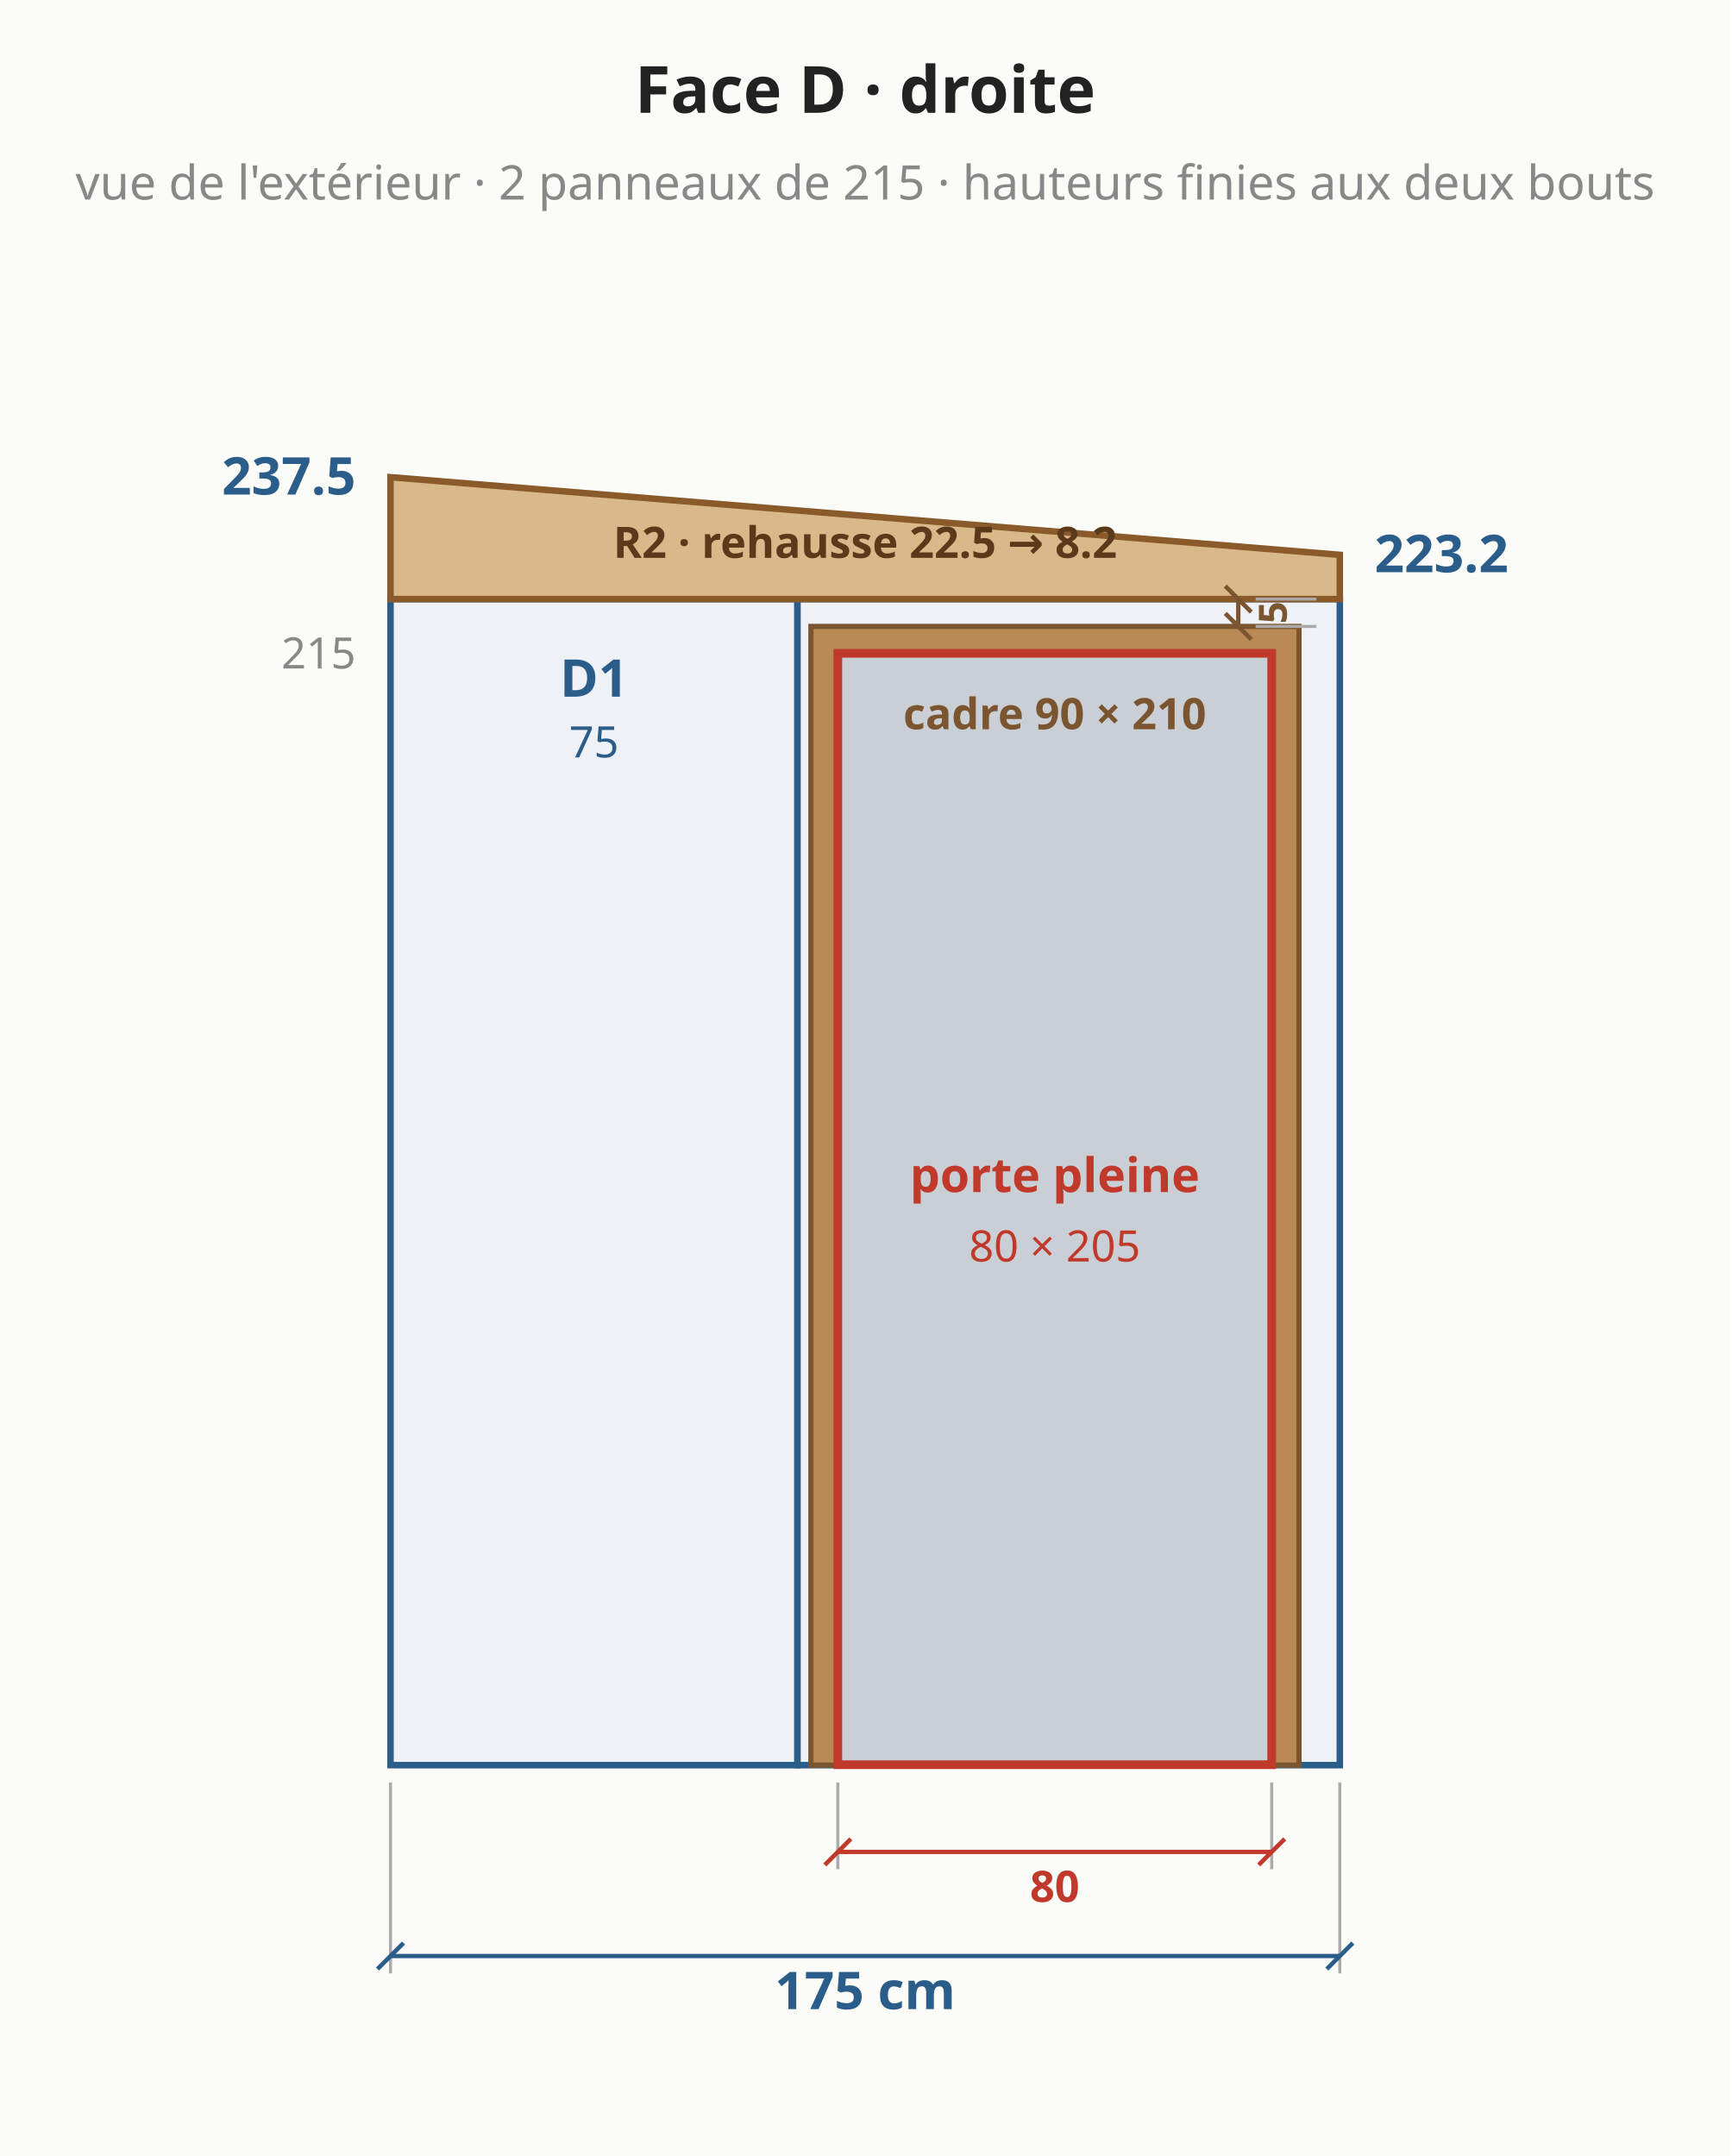
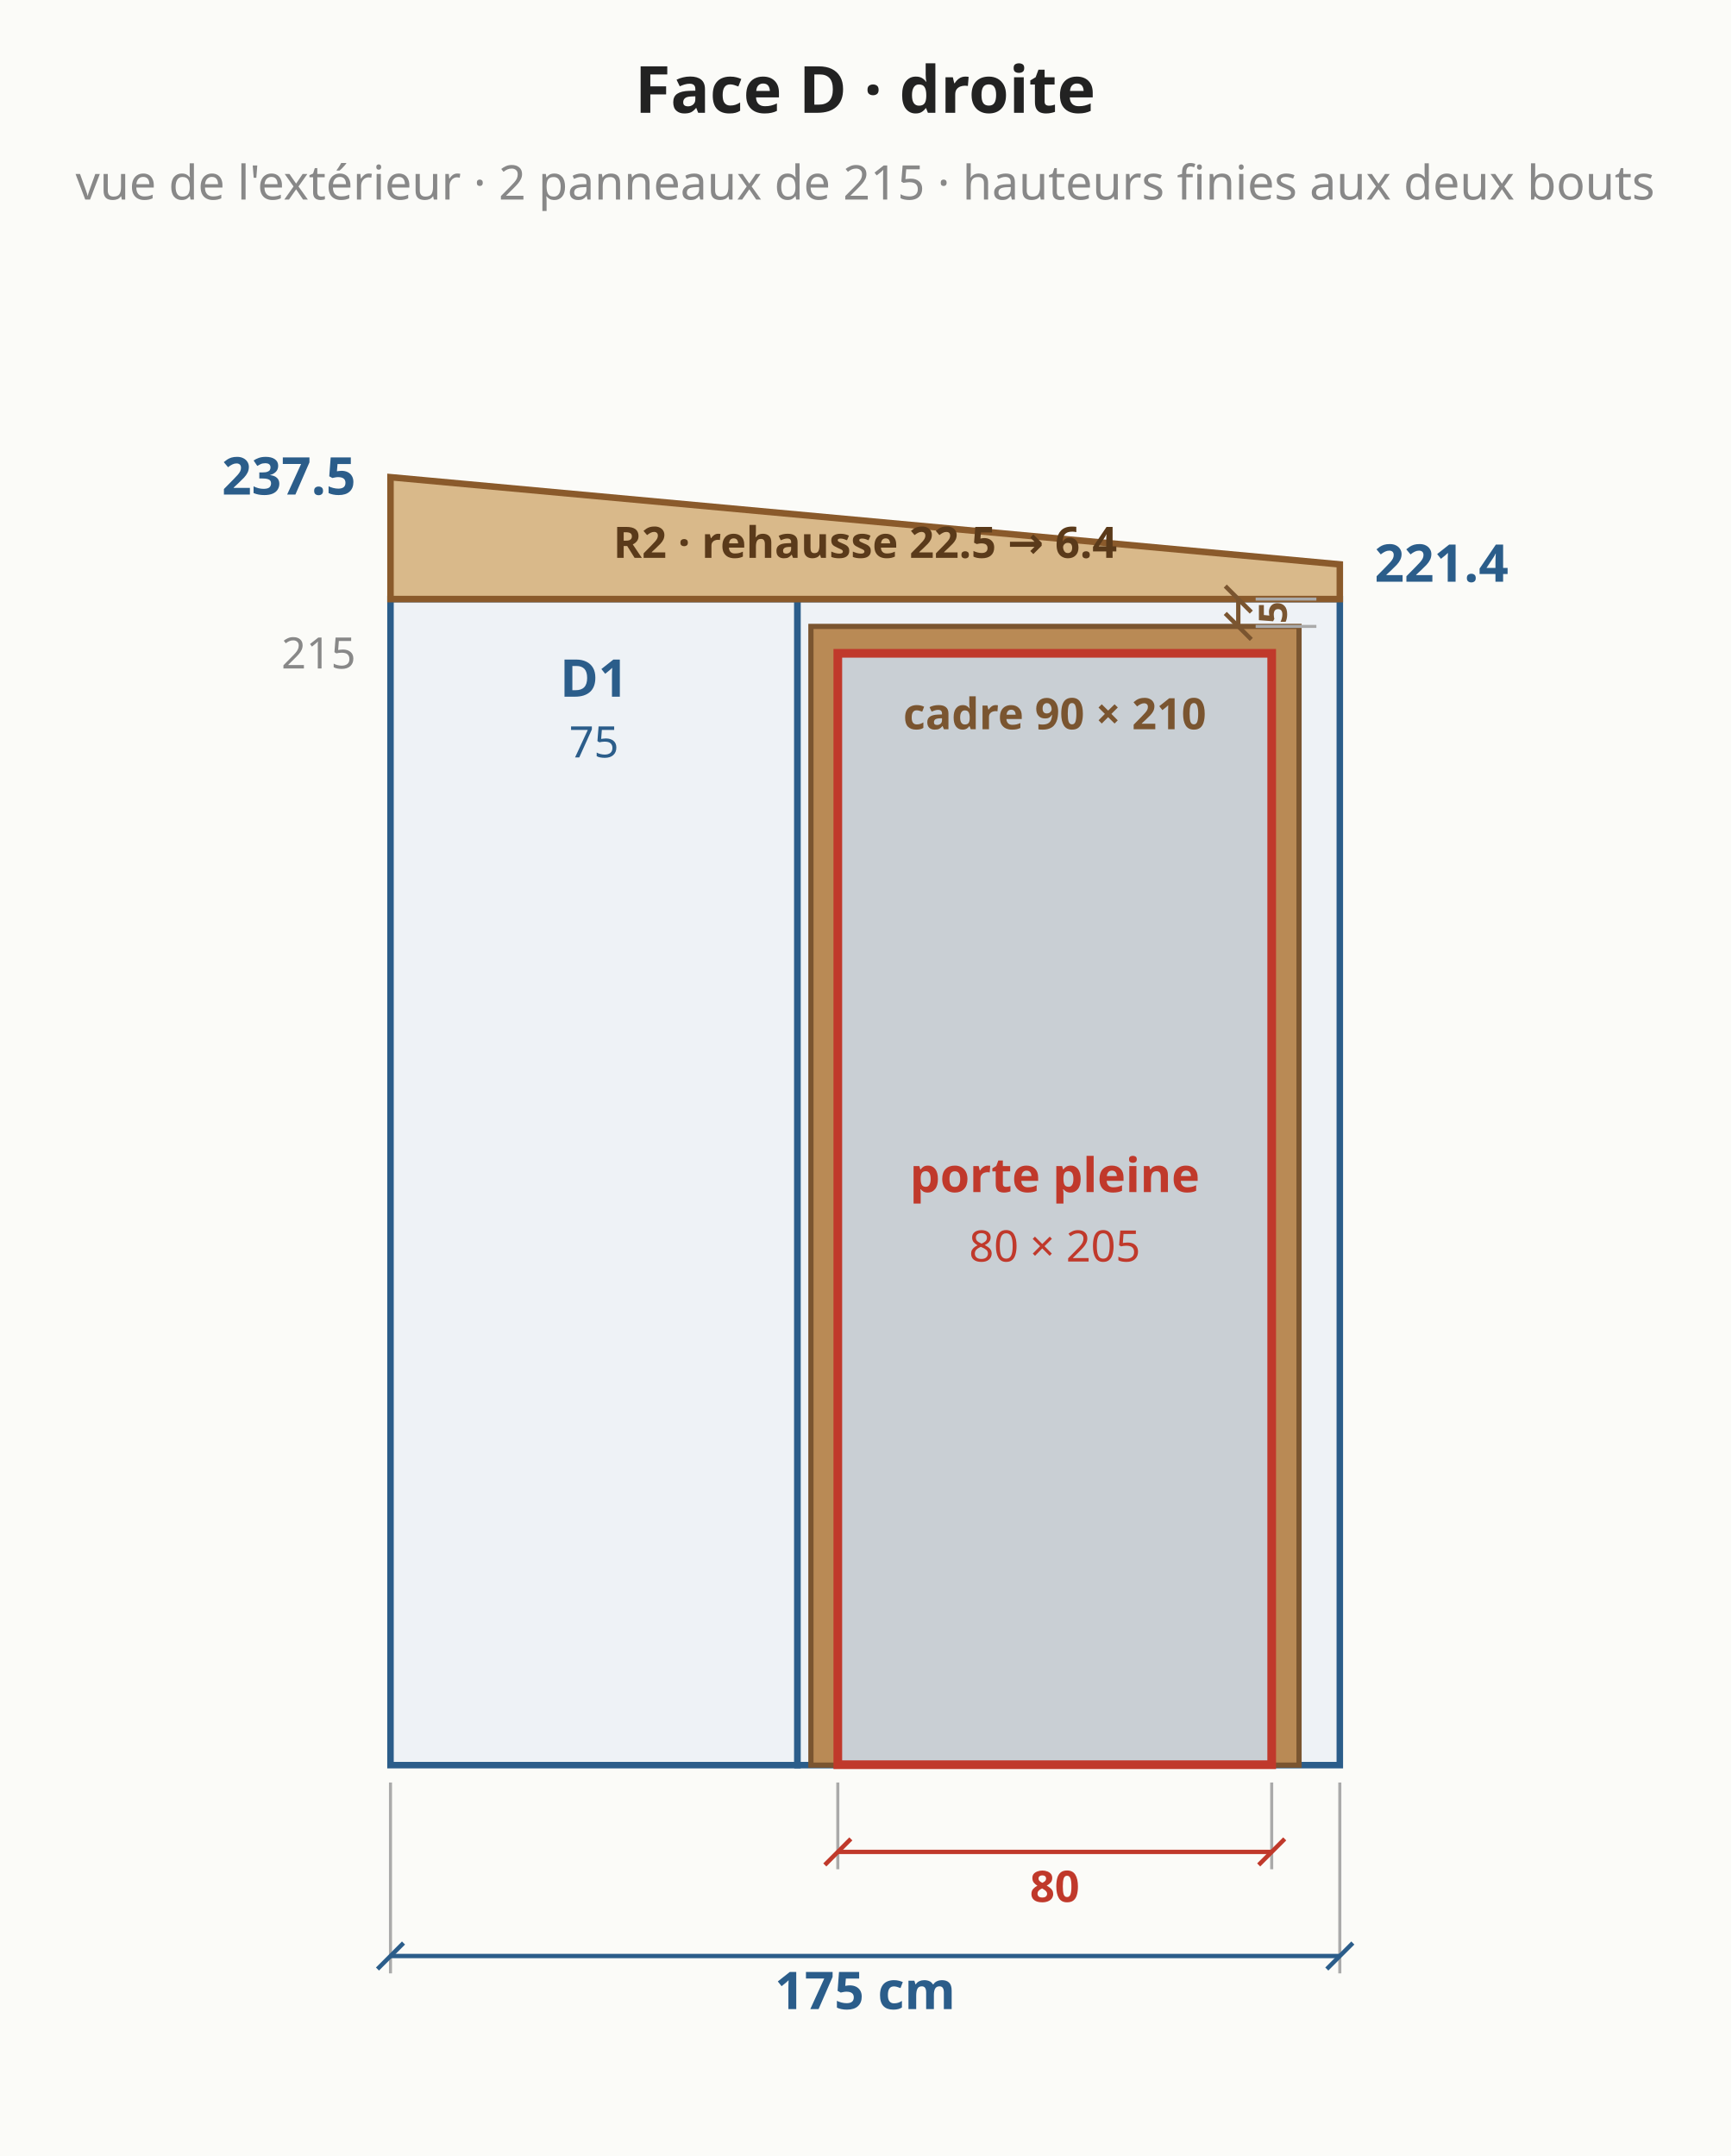
<svg xmlns="http://www.w3.org/2000/svg" viewBox="0 0 399 497" font-family="system-ui,sans-serif" font-size="13">
  <rect width="399" height="497" fill="#fbfbf8" />
  <polygon points="90.0,406.9 183.8,406.9 183.8,138.1 90.0,138.1" fill="#eef2f6" stroke="#2b5d8a" stroke-width="1.5" />
  <text x="136.9" y="160.6" text-anchor="middle" fill="#2b5d8a" font-size="12" font-weight="bold">D1</text>
  <text x="136.9" y="174.6" text-anchor="middle" fill="#2b5d8a" font-size="10" font-weight="normal">75</text>
  <polygon points="183.8,406.9 308.8,406.9 308.8,138.1 183.8,138.1" fill="#eef2f6" stroke="#2b5d8a" stroke-width="1.5" />
  <text x="246.2" y="160.6" text-anchor="middle" fill="#2b5d8a" font-size="12" font-weight="bold">D2</text>
-   <polygon points="90.0,138.1 308.8,138.1 308.8,127.9 90.0,110.0" fill="#d9b98a" stroke="#8a5a2b" stroke-width="1.5" />
-   <text x="199.4" y="128.6" text-anchor="middle" fill="#5a3a1a" font-size="10" font-weight="bold">R2 · rehausse 22.5 → 8.2</text>
+   <polygon points="90.0,138.1 308.8,138.1 308.8,130.1 90.0,110.0" fill="#d9b98a" stroke="#8a5a2b" stroke-width="1.5" />
+   <text x="199.4" y="128.6" text-anchor="middle" fill="#5a3a1a" font-size="10" font-weight="bold">R2 · rehausse 22.5 → 6.4</text>
  <rect x="186.9" y="144.4" width="112.5" height="262.5" fill="#b98a55" stroke="#7a5530" stroke-width="1.2" />
  <line x1="303.4" y1="144.4" x2="289.4" y2="144.4" stroke="#aaa" stroke-width="0.7" />
  <line x1="303.4" y1="138.1" x2="289.4" y2="138.1" stroke="#aaa" stroke-width="0.7" />
  <line x1="285.4" y1="144.4" x2="285.4" y2="138.1" stroke="#7a5530" stroke-width="1" />
  <line x1="288.4" y1="147.4" x2="282.4" y2="141.4" stroke="#7a5530" stroke-width="1" />
  <line x1="288.4" y1="141.1" x2="282.4" y2="135.1" stroke="#7a5530" stroke-width="1" />
  <text x="293.4" y="141.2" text-anchor="middle" dominant-baseline="middle" fill="#7a5530" font-size="9" font-weight="bold" transform="rotate(-90.0 293.4 141.2)">5</text>
  <rect x="193.1" y="150.6" width="100.0" height="256.2" fill="#c9cfd4" stroke="#c0392b" stroke-width="2" />
  <text x="243.1" y="274.8" text-anchor="middle" fill="#c0392b" font-size="11" font-weight="bold">porte pleine</text>
  <text x="243.1" y="290.8" text-anchor="middle" fill="#c0392b" font-size="10" font-weight="normal">80 × 205</text>
  <line x1="193.1" y1="410.9" x2="193.1" y2="430.9" stroke="#aaa" stroke-width="0.7" />
  <line x1="293.1" y1="410.9" x2="293.1" y2="430.9" stroke="#aaa" stroke-width="0.7" />
  <line x1="193.1" y1="426.9" x2="293.1" y2="426.9" stroke="#c0392b" stroke-width="1" />
  <line x1="190.1" y1="429.9" x2="196.1" y2="423.9" stroke="#c0392b" stroke-width="1" />
  <line x1="290.1" y1="429.9" x2="296.1" y2="423.9" stroke="#c0392b" stroke-width="1" />
  <text x="243.1" y="434.9" text-anchor="middle" dominant-baseline="middle" fill="#c0392b" font-size="10" font-weight="bold" transform="rotate(0.0 243.1 434.9)">80</text>
  <text x="243.1" y="168.1" text-anchor="middle" fill="#7a5530" font-size="10" font-weight="bold">cadre 90 × 210</text>
  <line x1="90.0" y1="410.9" x2="90.0" y2="454.9" stroke="#aaa" stroke-width="0.7" />
  <line x1="308.8" y1="410.9" x2="308.8" y2="454.9" stroke="#aaa" stroke-width="0.7" />
  <line x1="90.0" y1="450.9" x2="308.8" y2="450.9" stroke="#2b5d8a" stroke-width="1" />
  <line x1="87.0" y1="453.9" x2="93.0" y2="447.9" stroke="#2b5d8a" stroke-width="1" />
  <line x1="305.8" y1="453.9" x2="311.8" y2="447.9" stroke="#2b5d8a" stroke-width="1" />
  <text x="199.4" y="458.9" text-anchor="middle" dominant-baseline="middle" fill="#2b5d8a" font-size="12" font-weight="bold" transform="rotate(0.0 199.4 458.9)">175 cm</text>
  <text x="82.0" y="114.0" text-anchor="end" fill="#2b5d8a" font-size="12" font-weight="bold">237.5</text>
-   <text x="316.8" y="131.9" text-anchor="start" fill="#2b5d8a" font-size="12" font-weight="bold">223.2</text>
+   <text x="316.8" y="134.1" text-anchor="start" fill="#2b5d8a" font-size="12" font-weight="bold">221.4</text>
  <text x="82.0" y="154.1" text-anchor="end" fill="#888" font-size="10" font-weight="normal">215</text>
  <text x="199.4" y="26.0" text-anchor="middle" fill="#222" font-size="15" font-weight="bold">Face D · droite</text>
  <text x="199.4" y="46.0" text-anchor="middle" fill="#888" font-size="11" font-weight="normal">vue de l'extérieur · 2 panneaux de 215 · hauteurs finies aux deux bouts</text>
</svg>
